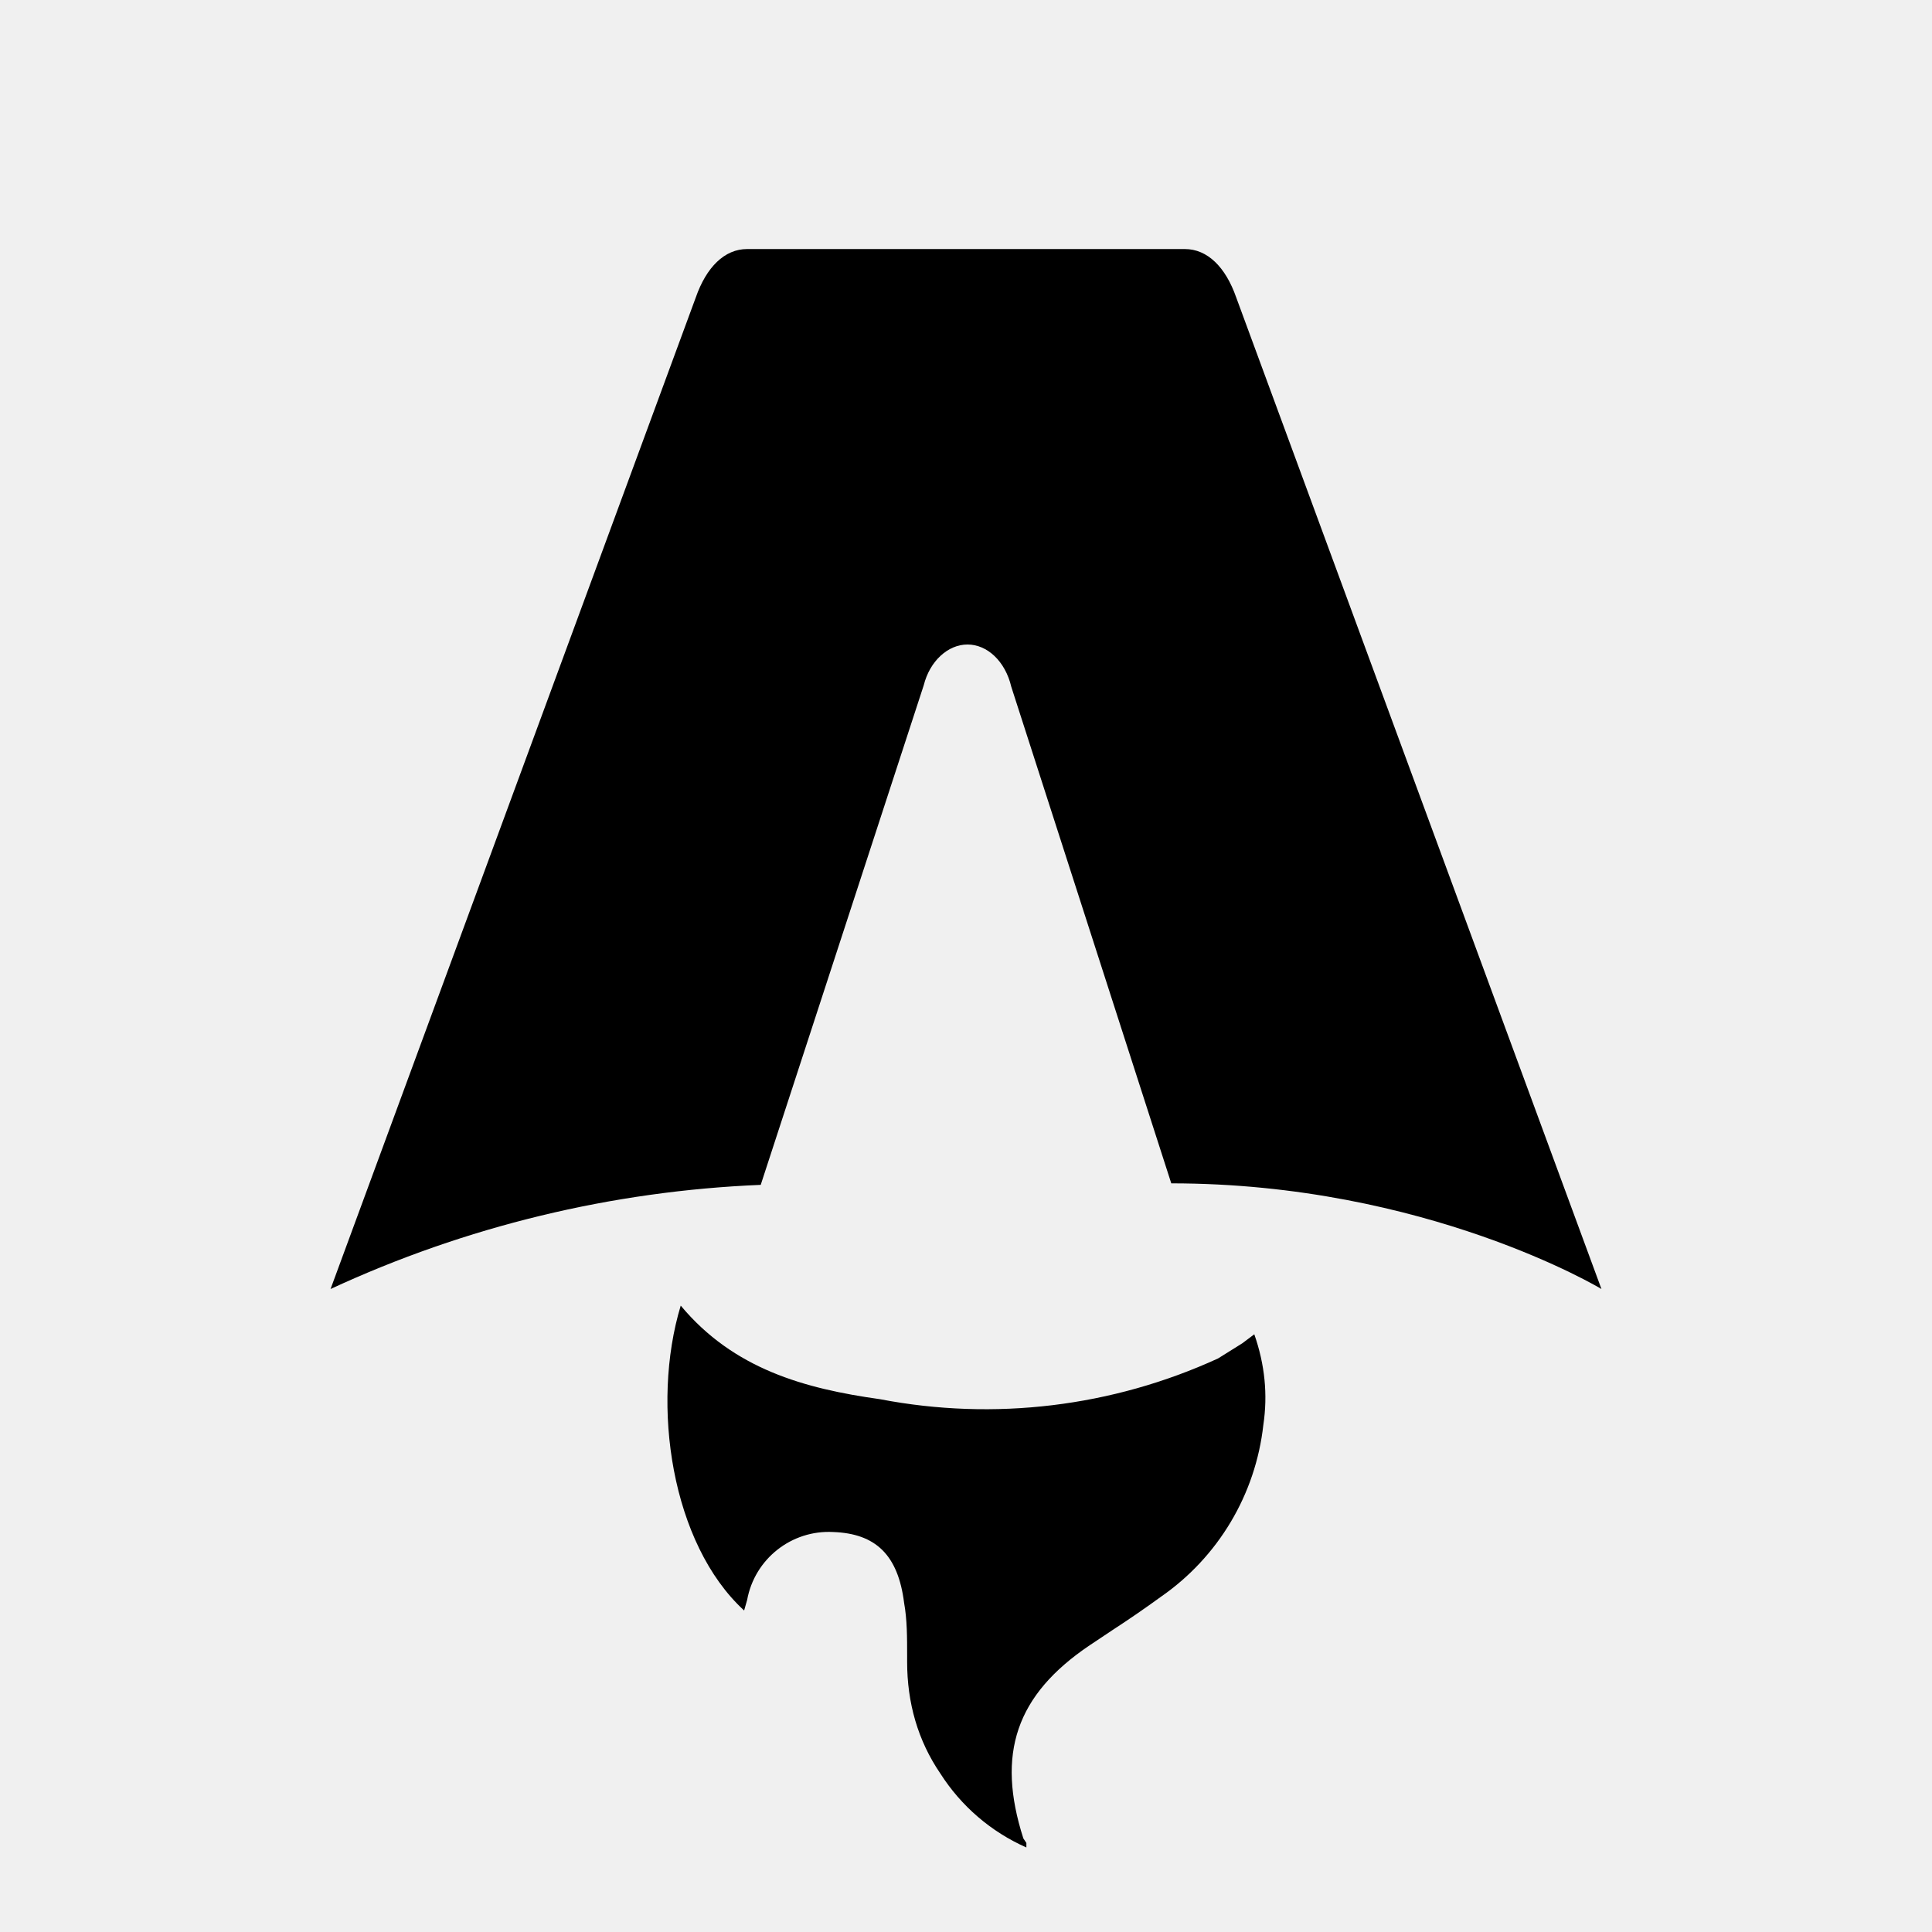
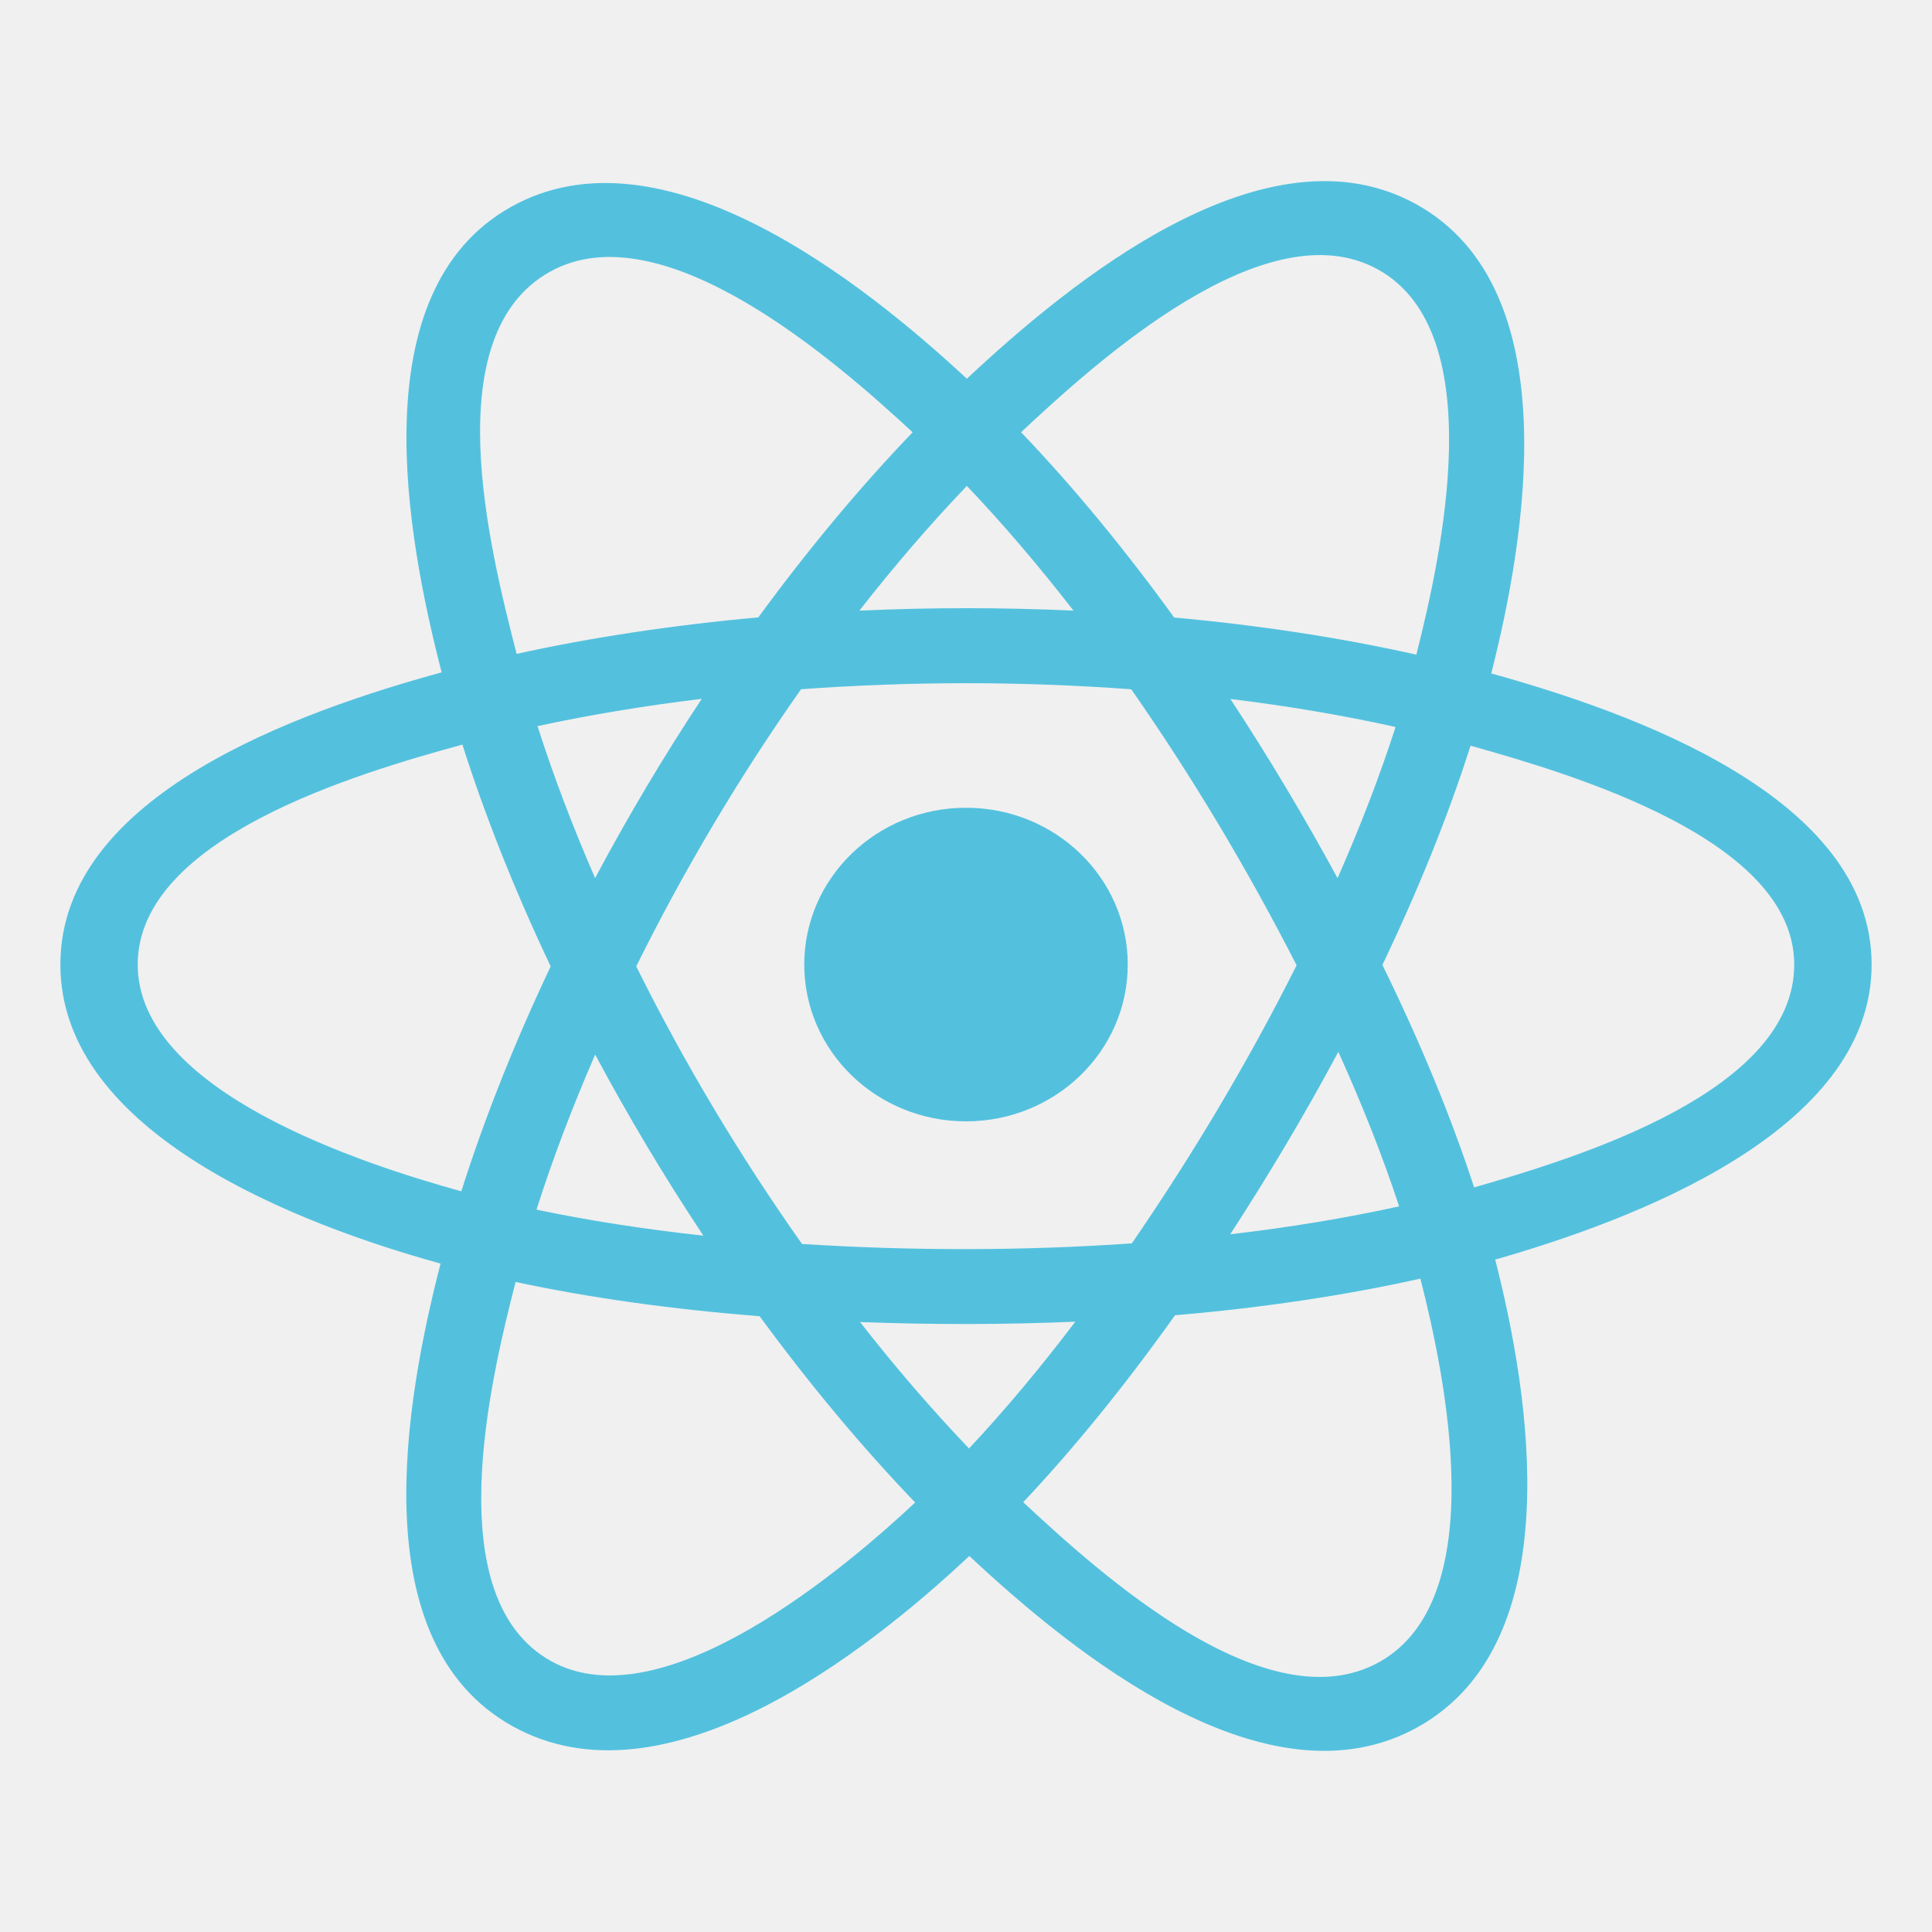
- <svg xmlns="http://www.w3.org/2000/svg" fill="none" viewBox="0 0 128 128">
-   <path d="M50.4 78.5a75.1 75.1 0 0 0-28.5 6.9l24.2-65.7c.7-2 1.9-3.2 3.4-3.2h29c1.5 0 2.7 1.2 3.4 3.2l24.2 65.7s-11.6-7-28.5-7L67 45.5c-.4-1.7-1.6-2.8-2.9-2.8-1.3 0-2.5 1.1-2.9 2.7L50.4 78.5Zm-1.1 28.2Zm-4.2-20.2c-2 6.6-.6 15.8 4.2 20.2a17.5 17.5 0 0 1 .2-.7 5.5 5.5 0 0 1 5.7-4.5c2.8.1 4.3 1.5 4.7 4.7.2 1.1.2 2.3.2 3.5v.4c0 2.7.7 5.2 2.2 7.4a13 13 0 0 0 5.7 4.9v-.3l-.2-.3c-1.8-5.6-.5-9.5 4.4-12.8l1.5-1a73 73 0 0 0 3.2-2.2 16 16 0 0 0 6.8-11.4c.3-2 .1-4-.6-6l-.8.6-1.6 1a37 37 0 0 1-22.4 2.7c-5-.7-9.7-2-13.2-6.2Z" />
-   <style>
-         path { fill: #000; }
-         @media (prefers-color-scheme: dark) {
-             path { fill: #FFF; }
-         }
-     </style>
+ <svg xmlns="http://www.w3.org/2000/svg" width="800px" height="800px" viewBox="0 0 32 32" fill="none">
+   <path d="M18.679 15.976C18.679 14.541 17.48 13.379 16 13.379C14.521 13.379 13.321 14.541 13.321 15.976C13.321 17.41 14.521 18.573 16 18.573C17.48 18.573 18.679 17.41 18.679 15.976Z" fill="#53C1DE" />
+   <path fill-rule="evenodd" clip-rule="evenodd" d="M24.7 11.154C25.266 8.925 25.977 4.791 23.47 3.39C20.975 1.995 17.728 4.668 16.014 6.273C14.304 4.684 10.966 2.022 8.462 3.428C5.968 4.828 6.737 8.893 7.315 11.136C4.988 11.776 1 13.156 1 15.976C1 18.787 4.984 20.289 7.297 20.929C6.717 23.184 5.986 27.191 8.483 28.588C10.997 29.993 14.325 27.395 16.055 25.772C17.781 27.386 20.997 30.002 23.492 28.601C25.996 27.196 25.344 23.118 24.765 20.863C27.007 20.221 31 18.752 31 15.976C31 13.184 26.99 11.792 24.7 11.154ZM24.416 19.667C24.037 18.502 23.524 17.262 22.897 15.982C23.495 14.732 23.988 13.509 24.357 12.351C26.036 12.823 29.718 13.901 29.718 15.976C29.718 18.07 26.185 19.159 24.416 19.667ZM22.85 27.526C20.988 28.571 18.222 26.07 16.948 24.881C17.793 23.984 18.638 22.942 19.462 21.785C20.913 21.66 22.283 21.456 23.526 21.178C23.933 22.773 24.72 26.476 22.85 27.526ZM9.124 27.511C7.261 26.47 8.113 22.895 8.54 21.233C9.768 21.497 11.129 21.686 12.582 21.801C13.412 22.933 14.282 23.974 15.158 24.886C14.075 25.901 10.995 28.557 9.124 27.511ZM2.281 15.976C2.281 13.874 5.942 12.803 7.659 12.333C8.035 13.517 8.527 14.754 9.121 16.006C8.519 17.277 8.02 18.534 7.641 19.732C6.004 19.278 2.281 18.079 2.281 15.976ZM9.104 4.504C10.973 3.454 13.875 6.01 15.116 7.16C14.244 8.068 13.383 9.101 12.56 10.226C11.149 10.353 9.799 10.557 8.557 10.83C8.091 9.021 7.236 5.552 9.104 4.504ZM20.379 11.577C21.337 11.694 22.254 11.85 23.115 12.041C22.856 12.844 22.534 13.684 22.154 14.545C21.604 13.533 21.014 12.542 20.379 11.577ZM16.014 8.048C16.605 8.669 17.197 9.362 17.78 10.114C16.599 10.06 15.415 10.06 14.234 10.114C14.817 9.368 15.414 8.676 16.014 8.048ZM9.857 14.544C9.483 13.686 9.164 12.842 8.903 12.027C9.759 11.842 10.672 11.69 11.623 11.575C10.987 12.537 10.397 13.528 9.857 14.544ZM11.65 20.466C10.668 20.359 9.741 20.215 8.886 20.035C9.15 19.206 9.477 18.343 9.858 17.467C10.406 18.493 11.005 19.494 11.65 20.466ZM16.05 23.991C15.442 23.356 14.836 22.653 14.245 21.897C15.433 21.942 16.623 21.942 17.811 21.891C17.227 22.661 16.637 23.365 16.05 23.991ZM22.167 17.422C22.568 18.308 22.906 19.166 23.174 19.981C22.304 20.173 21.365 20.328 20.376 20.444C21.015 19.461 21.615 18.454 22.167 17.422ZM18.747 20.594C16.93 20.72 15.102 20.719 13.284 20.604C12.251 19.142 11.331 17.603 10.538 16.006C11.328 14.412 12.24 12.876 13.268 11.416C15.088 11.283 16.918 11.282 18.737 11.417C19.756 12.877 20.668 14.409 21.476 15.988C20.677 17.581 19.759 19.12 18.747 20.594ZM22.83 4.467C24.701 5.513 23.868 9.227 23.459 10.843C22.215 10.564 20.863 10.357 19.448 10.228C18.624 9.09 17.77 8.055 16.912 7.159C18.169 5.984 20.978 3.431 22.83 4.467Z" fill="#53C1DE" />
</svg>
